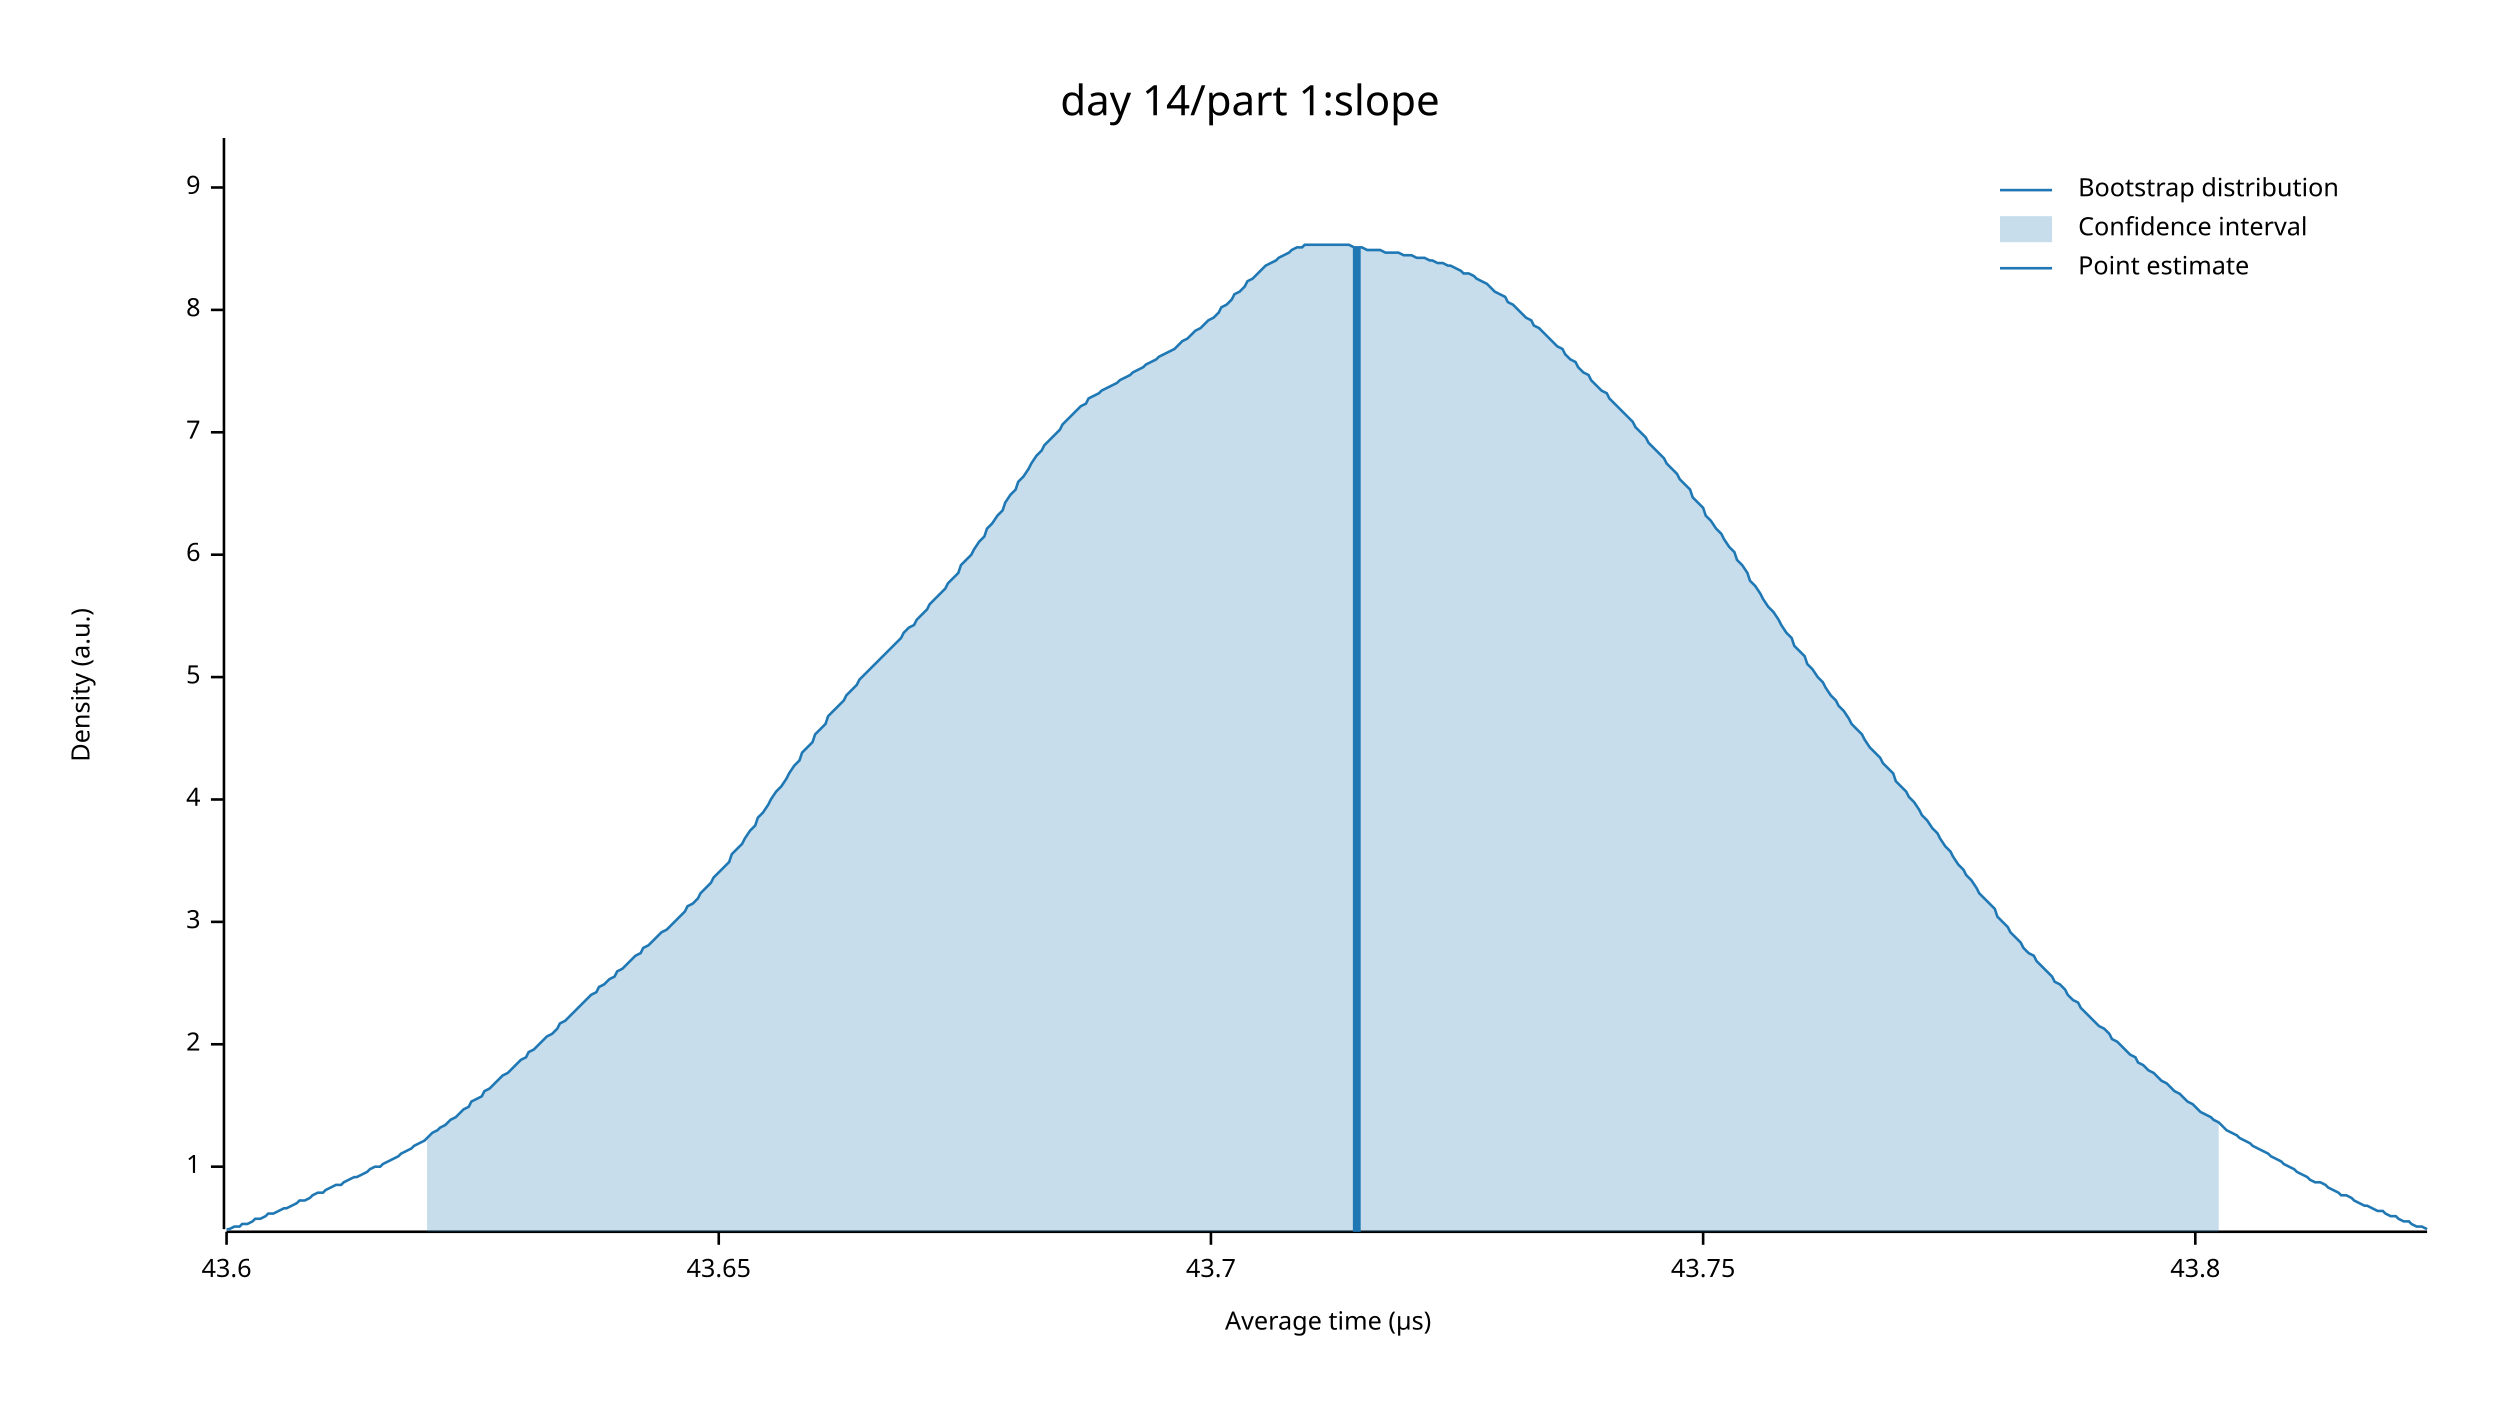
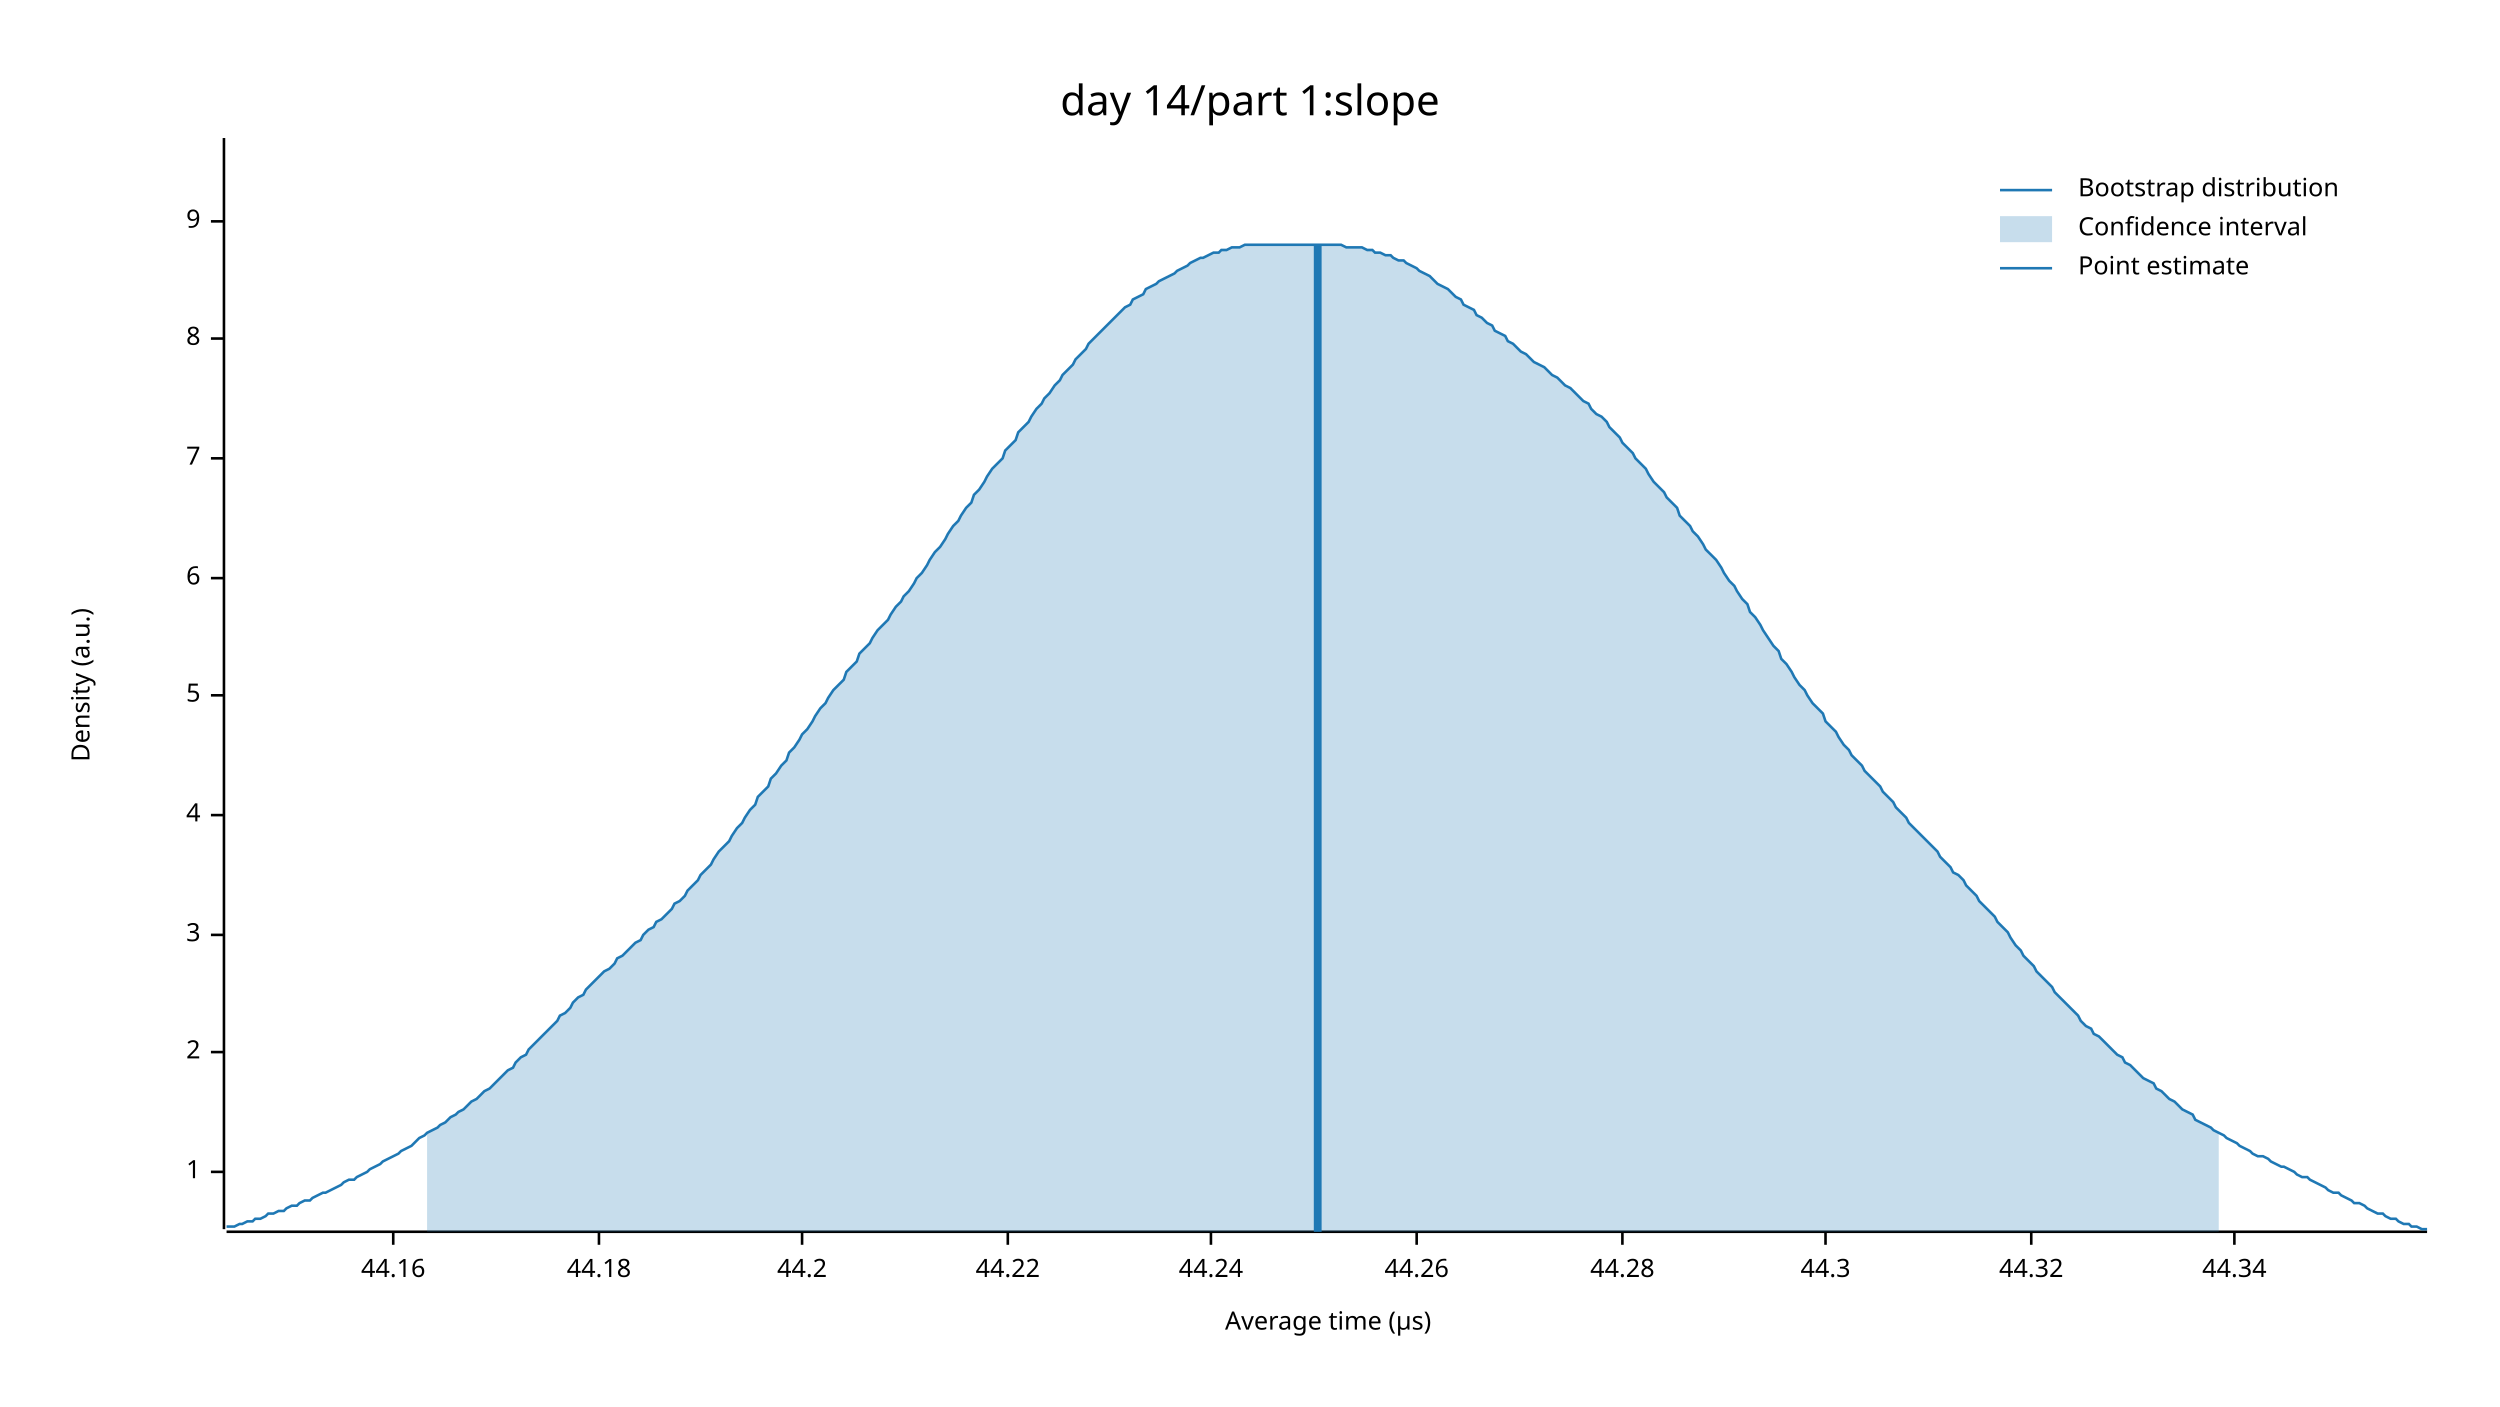
<svg xmlns="http://www.w3.org/2000/svg" width="960" height="540" viewBox="0 0 960 540">
  <text x="480" y="32" dy="0.76em" text-anchor="middle" font-family="sans-serif" font-size="16.129" opacity="1" fill="#000000">
day 14/part 1:slope
</text>
  <text x="27" y="263" dy="0.76em" text-anchor="middle" font-family="sans-serif" font-size="9.677" opacity="1" fill="#000000" transform="rotate(270, 27, 263)">
Density (a.u.)
</text>
  <text x="510" y="513" dy="-0.5ex" text-anchor="middle" font-family="sans-serif" font-size="9.677" opacity="1" fill="#000000">
Average time (µs)
</text>
  <polyline fill="none" opacity="1" stroke="#000000" stroke-width="1" points="86,53 86,472 " />
-   <text x="77" y="448" dy="0.5ex" text-anchor="end" font-family="sans-serif" font-size="9.677" opacity="1" fill="#000000">
+   <text x="77" y="450" dy="0.5ex" text-anchor="end" font-family="sans-serif" font-size="9.677" opacity="1" fill="#000000">
1
</text>
-   <polyline fill="none" opacity="1" stroke="#000000" stroke-width="1" points="81,448 86,448 " />
-   <text x="77" y="401" dy="0.5ex" text-anchor="end" font-family="sans-serif" font-size="9.677" opacity="1" fill="#000000">
+   <polyline fill="none" opacity="1" stroke="#000000" stroke-width="1" points="81,450 86,450 " />
+   <text x="77" y="404" dy="0.5ex" text-anchor="end" font-family="sans-serif" font-size="9.677" opacity="1" fill="#000000">
2
</text>
-   <polyline fill="none" opacity="1" stroke="#000000" stroke-width="1" points="81,401 86,401 " />
-   <text x="77" y="354" dy="0.5ex" text-anchor="end" font-family="sans-serif" font-size="9.677" opacity="1" fill="#000000">
+   <polyline fill="none" opacity="1" stroke="#000000" stroke-width="1" points="81,404 86,404 " />
+   <text x="77" y="359" dy="0.5ex" text-anchor="end" font-family="sans-serif" font-size="9.677" opacity="1" fill="#000000">
3
</text>
-   <polyline fill="none" opacity="1" stroke="#000000" stroke-width="1" points="81,354 86,354 " />
-   <text x="77" y="307" dy="0.5ex" text-anchor="end" font-family="sans-serif" font-size="9.677" opacity="1" fill="#000000">
+   <polyline fill="none" opacity="1" stroke="#000000" stroke-width="1" points="81,359 86,359 " />
+   <text x="77" y="313" dy="0.5ex" text-anchor="end" font-family="sans-serif" font-size="9.677" opacity="1" fill="#000000">
4
</text>
-   <polyline fill="none" opacity="1" stroke="#000000" stroke-width="1" points="81,307 86,307 " />
-   <text x="77" y="260" dy="0.5ex" text-anchor="end" font-family="sans-serif" font-size="9.677" opacity="1" fill="#000000">
+   <polyline fill="none" opacity="1" stroke="#000000" stroke-width="1" points="81,313 86,313 " />
+   <text x="77" y="267" dy="0.5ex" text-anchor="end" font-family="sans-serif" font-size="9.677" opacity="1" fill="#000000">
5
</text>
-   <polyline fill="none" opacity="1" stroke="#000000" stroke-width="1" points="81,260 86,260 " />
-   <text x="77" y="213" dy="0.5ex" text-anchor="end" font-family="sans-serif" font-size="9.677" opacity="1" fill="#000000">
+   <polyline fill="none" opacity="1" stroke="#000000" stroke-width="1" points="81,267 86,267 " />
+   <text x="77" y="222" dy="0.5ex" text-anchor="end" font-family="sans-serif" font-size="9.677" opacity="1" fill="#000000">
6
</text>
-   <polyline fill="none" opacity="1" stroke="#000000" stroke-width="1" points="81,213 86,213 " />
-   <text x="77" y="166" dy="0.5ex" text-anchor="end" font-family="sans-serif" font-size="9.677" opacity="1" fill="#000000">
+   <polyline fill="none" opacity="1" stroke="#000000" stroke-width="1" points="81,222 86,222 " />
+   <text x="77" y="176" dy="0.5ex" text-anchor="end" font-family="sans-serif" font-size="9.677" opacity="1" fill="#000000">
7
</text>
-   <polyline fill="none" opacity="1" stroke="#000000" stroke-width="1" points="81,166 86,166 " />
-   <text x="77" y="119" dy="0.5ex" text-anchor="end" font-family="sans-serif" font-size="9.677" opacity="1" fill="#000000">
+   <polyline fill="none" opacity="1" stroke="#000000" stroke-width="1" points="81,176 86,176 " />
+   <text x="77" y="130" dy="0.5ex" text-anchor="end" font-family="sans-serif" font-size="9.677" opacity="1" fill="#000000">
8
</text>
-   <polyline fill="none" opacity="1" stroke="#000000" stroke-width="1" points="81,119 86,119 " />
-   <text x="77" y="72" dy="0.5ex" text-anchor="end" font-family="sans-serif" font-size="9.677" opacity="1" fill="#000000">
+   <polyline fill="none" opacity="1" stroke="#000000" stroke-width="1" points="81,130 86,130 " />
+   <text x="77" y="85" dy="0.5ex" text-anchor="end" font-family="sans-serif" font-size="9.677" opacity="1" fill="#000000">
9
</text>
-   <polyline fill="none" opacity="1" stroke="#000000" stroke-width="1" points="81,72 86,72 " />
+   <polyline fill="none" opacity="1" stroke="#000000" stroke-width="1" points="81,85 86,85 " />
  <polyline fill="none" opacity="1" stroke="#000000" stroke-width="1" points="87,473 932,473 " />
-   <text x="87" y="483" dy="0.76em" text-anchor="middle" font-family="sans-serif" font-size="9.677" opacity="1" fill="#000000">
- 43.6
+   <text x="151" y="483" dy="0.76em" text-anchor="middle" font-family="sans-serif" font-size="9.677" opacity="1" fill="#000000">
+ 44.16
</text>
-   <polyline fill="none" opacity="1" stroke="#000000" stroke-width="1" points="87,473 87,478 " />
-   <text x="276" y="483" dy="0.76em" text-anchor="middle" font-family="sans-serif" font-size="9.677" opacity="1" fill="#000000">
- 43.65
+   <polyline fill="none" opacity="1" stroke="#000000" stroke-width="1" points="151,473 151,478 " />
+   <text x="230" y="483" dy="0.76em" text-anchor="middle" font-family="sans-serif" font-size="9.677" opacity="1" fill="#000000">
+ 44.18
</text>
-   <polyline fill="none" opacity="1" stroke="#000000" stroke-width="1" points="276,473 276,478 " />
+   <polyline fill="none" opacity="1" stroke="#000000" stroke-width="1" points="230,473 230,478 " />
+   <text x="308" y="483" dy="0.76em" text-anchor="middle" font-family="sans-serif" font-size="9.677" opacity="1" fill="#000000">
+ 44.2
+ </text>
+   <polyline fill="none" opacity="1" stroke="#000000" stroke-width="1" points="308,473 308,478 " />
+   <text x="387" y="483" dy="0.76em" text-anchor="middle" font-family="sans-serif" font-size="9.677" opacity="1" fill="#000000">
+ 44.22
+ </text>
+   <polyline fill="none" opacity="1" stroke="#000000" stroke-width="1" points="387,473 387,478 " />
  <text x="465" y="483" dy="0.76em" text-anchor="middle" font-family="sans-serif" font-size="9.677" opacity="1" fill="#000000">
- 43.7
+ 44.24
</text>
  <polyline fill="none" opacity="1" stroke="#000000" stroke-width="1" points="465,473 465,478 " />
-   <text x="654" y="483" dy="0.76em" text-anchor="middle" font-family="sans-serif" font-size="9.677" opacity="1" fill="#000000">
- 43.75
+   <text x="544" y="483" dy="0.76em" text-anchor="middle" font-family="sans-serif" font-size="9.677" opacity="1" fill="#000000">
+ 44.26
</text>
-   <polyline fill="none" opacity="1" stroke="#000000" stroke-width="1" points="654,473 654,478 " />
-   <text x="843" y="483" dy="0.76em" text-anchor="middle" font-family="sans-serif" font-size="9.677" opacity="1" fill="#000000">
- 43.8
+   <polyline fill="none" opacity="1" stroke="#000000" stroke-width="1" points="544,473 544,478 " />
+   <text x="623" y="483" dy="0.76em" text-anchor="middle" font-family="sans-serif" font-size="9.677" opacity="1" fill="#000000">
+ 44.28
</text>
-   <polyline fill="none" opacity="1" stroke="#000000" stroke-width="1" points="843,473 843,478 " />
-   <polyline fill="none" opacity="1" stroke="#1F78B4" stroke-width="1" points="87,472 88,472 90,471 92,471 93,470 95,470 97,469 98,468 100,468 102,467 103,466 105,466 107,465 109,464 110,464 112,463 114,462 115,461 117,461 119,460 120,459 122,458 124,458 125,457 127,456 129,455 131,455 132,454 134,453 136,452 137,452 139,451 141,450 142,449 144,448 146,448 147,447 149,446 151,445 153,444 154,443 156,442 158,441 159,440 161,439 163,438 164,437 166,435 168,434 169,433 171,432 173,430 175,429 176,428 178,426 180,425 181,423 183,422 185,421 186,419 188,418 190,416 191,415 193,413 195,412 197,410 198,409 200,407 202,406 203,404 205,403 207,401 208,400 210,398 212,397 214,395 215,393 217,392 219,390 220,389 222,387 224,385 225,384 227,382 229,381 230,379 232,378 234,376 236,375 237,373 239,372 241,370 242,369 244,367 246,366 247,364 249,363 251,361 252,360 254,358 256,357 258,355 259,354 261,352 263,350 264,348 266,347 268,345 269,343 271,341 273,339 274,337 276,335 278,333 280,331 281,328 283,326 285,324 286,322 288,319 290,317 291,314 293,312 295,309 296,307 298,304 300,302 302,299 303,297 305,294 307,292 308,289 310,287 312,285 313,282 315,280 317,278 318,275 320,273 322,271 324,269 325,267 327,265 329,263 330,261 332,259 334,257 335,256 337,254 339,252 341,250 342,249 344,247 346,245 347,243 349,241 351,240 352,238 354,236 356,234 357,232 359,230 361,228 363,226 364,224 366,222 368,220 369,217 371,215 373,213 374,211 376,208 378,206 379,203 381,201 383,198 385,196 386,193 388,190 390,188 391,185 393,183 395,180 396,178 398,175 400,173 401,171 403,169 405,167 407,165 408,163 410,161 412,159 413,158 415,156 417,155 418,153 420,152 422,151 423,150 425,149 427,148 429,147 430,146 432,145 434,144 435,143 437,142 439,141 440,140 442,139 444,138 445,137 447,136 449,135 451,134 452,133 454,131 456,130 457,129 459,127 461,126 462,125 464,123 466,122 468,120 469,118 471,117 473,115 474,113 476,112 478,110 479,108 481,107 483,105 484,104 486,102 488,101 490,100 491,99 493,98 495,97 496,96 498,95 500,95 501,94 503,94 505,94 506,94 508,94 510,94 512,94 513,94 515,94 517,94 518,94 520,95 522,95 523,95 525,96 527,96 528,96 530,96 532,97 534,97 535,97 537,97 539,98 540,98 542,98 544,99 545,99 547,99 549,100 550,100 552,101 554,101 556,102 557,102 559,103 561,104 562,105 564,105 566,106 567,107 569,108 571,109 573,111 574,112 576,113 578,114 579,116 581,117 583,119 584,120 586,122 588,123 589,125 591,126 593,128 595,130 596,131 598,133 600,134 601,136 603,138 605,139 606,141 608,143 610,144 611,146 613,148 615,150 617,151 618,153 620,155 622,157 623,158 625,160 627,162 628,164 630,166 632,168 633,170 635,172 637,174 639,176 640,178 642,180 644,182 645,184 647,186 649,188 650,191 652,193 654,195 655,198 657,200 659,203 661,205 662,207 664,210 666,212 667,215 669,217 671,220 672,223 674,225 676,228 677,230 679,233 681,235 683,238 684,240 686,243 688,245 689,248 691,250 693,252 694,255 696,257 698,260 700,262 701,264 703,267 705,269 706,271 708,273 710,276 711,278 713,280 715,282 716,284 718,287 720,289 722,291 723,293 725,295 727,297 728,300 730,302 732,304 733,306 735,308 737,311 738,313 740,315 742,318 744,320 745,322 747,325 749,327 750,329 752,332 754,334 755,336 757,338 759,341 760,343 762,345 764,347 766,349 767,352 769,354 771,356 772,358 774,360 776,362 777,364 779,366 781,367 782,369 784,371 786,373 788,375 789,377 791,378 793,380 794,382 796,384 798,385 799,387 801,389 803,391 804,392 806,394 808,395 810,397 811,399 813,400 815,402 816,403 818,405 820,406 821,408 823,409 825,411 827,412 828,413 830,415 832,416 833,417 835,419 837,420 838,421 840,423 842,424 843,425 845,427 847,428 849,429 850,430 852,431 854,433 855,434 857,435 859,436 860,437 862,438 864,439 865,440 867,441 869,442 871,443 872,444 874,445 876,446 877,447 879,448 881,449 882,450 884,451 886,452 887,453 889,454 891,454 893,455 894,456 896,457 898,458 899,459 901,459 903,460 904,461 906,462 908,463 909,463 911,464 913,465 915,465 916,466 918,467 920,467 921,468 923,469 925,469 926,470 928,471 930,471 932,472 " />
-   <polygon opacity="0.25" fill="#1F78B4" points="164,437 166,435 168,434 169,433 171,432 173,430 175,429 176,428 178,426 180,425 181,423 183,422 185,421 186,419 188,418 190,416 191,415 193,413 195,412 197,410 198,409 200,407 202,406 203,404 205,403 207,401 208,400 210,398 212,397 214,395 215,393 217,392 219,390 220,389 222,387 224,385 225,384 227,382 229,381 230,379 232,378 234,376 236,375 237,373 239,372 241,370 242,369 244,367 246,366 247,364 249,363 251,361 252,360 254,358 256,357 258,355 259,354 261,352 263,350 264,348 266,347 268,345 269,343 271,341 273,339 274,337 276,335 278,333 280,331 281,328 283,326 285,324 286,322 288,319 290,317 291,314 293,312 295,309 296,307 298,304 300,302 302,299 303,297 305,294 307,292 308,289 310,287 312,285 313,282 315,280 317,278 318,275 320,273 322,271 324,269 325,267 327,265 329,263 330,261 332,259 334,257 335,256 337,254 339,252 341,250 342,249 344,247 346,245 347,243 349,241 351,240 352,238 354,236 356,234 357,232 359,230 361,228 363,226 364,224 366,222 368,220 369,217 371,215 373,213 374,211 376,208 378,206 379,203 381,201 383,198 385,196 386,193 388,190 390,188 391,185 393,183 395,180 396,178 398,175 400,173 401,171 403,169 405,167 407,165 408,163 410,161 412,159 413,158 415,156 417,155 418,153 420,152 422,151 423,150 425,149 427,148 429,147 430,146 432,145 434,144 435,143 437,142 439,141 440,140 442,139 444,138 445,137 447,136 449,135 451,134 452,133 454,131 456,130 457,129 459,127 461,126 462,125 464,123 466,122 468,120 469,118 471,117 473,115 474,113 476,112 478,110 479,108 481,107 483,105 484,104 486,102 488,101 490,100 491,99 493,98 495,97 496,96 498,95 500,95 501,94 503,94 505,94 506,94 508,94 510,94 512,94 513,94 515,94 517,94 518,94 520,95 522,95 523,95 525,96 527,96 528,96 530,96 532,97 534,97 535,97 537,97 539,98 540,98 542,98 544,99 545,99 547,99 549,100 550,100 552,101 554,101 556,102 557,102 559,103 561,104 562,105 564,105 566,106 567,107 569,108 571,109 573,111 574,112 576,113 578,114 579,116 581,117 583,119 584,120 586,122 588,123 589,125 591,126 593,128 595,130 596,131 598,133 600,134 601,136 603,138 605,139 606,141 608,143 610,144 611,146 613,148 615,150 617,151 618,153 620,155 622,157 623,158 625,160 627,162 628,164 630,166 632,168 633,170 635,172 637,174 639,176 640,178 642,180 644,182 645,184 647,186 649,188 650,191 652,193 654,195 655,198 657,200 659,203 661,205 662,207 664,210 666,212 667,215 669,217 671,220 672,223 674,225 676,228 677,230 679,233 681,235 683,238 684,240 686,243 688,245 689,248 691,250 693,252 694,255 696,257 698,260 700,262 701,264 703,267 705,269 706,271 708,273 710,276 711,278 713,280 715,282 716,284 718,287 720,289 722,291 723,293 725,295 727,297 728,300 730,302 732,304 733,306 735,308 737,311 738,313 740,315 742,318 744,320 745,322 747,325 749,327 750,329 752,332 754,334 755,336 757,338 759,341 760,343 762,345 764,347 766,349 767,352 769,354 771,356 772,358 774,360 776,362 777,364 779,366 781,367 782,369 784,371 786,373 788,375 789,377 791,378 793,380 794,382 796,384 798,385 799,387 801,389 803,391 804,392 806,394 808,395 810,397 811,399 813,400 815,402 816,403 818,405 820,406 821,408 823,409 825,411 827,412 828,413 830,415 832,416 833,417 835,419 837,420 838,421 840,423 842,424 843,425 845,427 847,428 849,429 850,430 852,431 852,473 164,473 " />
-   <polyline fill="none" opacity="1" stroke="#1F78B4" stroke-width="3" points="521,473 521,95 " />
+   <polyline fill="none" opacity="1" stroke="#000000" stroke-width="1" points="623,473 623,478 " />
+   <text x="701" y="483" dy="0.76em" text-anchor="middle" font-family="sans-serif" font-size="9.677" opacity="1" fill="#000000">
+ 44.3
+ </text>
+   <polyline fill="none" opacity="1" stroke="#000000" stroke-width="1" points="701,473 701,478 " />
+   <text x="780" y="483" dy="0.76em" text-anchor="middle" font-family="sans-serif" font-size="9.677" opacity="1" fill="#000000">
+ 44.32
+ </text>
+   <polyline fill="none" opacity="1" stroke="#000000" stroke-width="1" points="780,473 780,478 " />
+   <text x="858" y="483" dy="0.76em" text-anchor="middle" font-family="sans-serif" font-size="9.677" opacity="1" fill="#000000">
+ 44.34
+ </text>
+   <polyline fill="none" opacity="1" stroke="#000000" stroke-width="1" points="858,473 858,478 " />
+   <polyline fill="none" opacity="1" stroke="#1F78B4" stroke-width="1" points="87,471 88,471 90,471 92,470 93,470 95,469 97,469 98,468 100,468 102,467 103,466 105,466 107,465 109,465 110,464 112,463 114,463 115,462 117,461 119,461 120,460 122,459 124,458 125,458 127,457 129,456 131,455 132,454 134,453 136,453 137,452 139,451 141,450 142,449 144,448 146,447 147,446 149,445 151,444 153,443 154,442 156,441 158,440 159,439 161,437 163,436 164,435 166,434 168,433 169,432 171,431 173,429 175,428 176,427 178,426 180,424 181,423 183,422 185,420 186,419 188,418 190,416 191,415 193,413 195,411 197,410 198,408 200,406 202,405 203,403 205,401 207,399 208,398 210,396 212,394 214,392 215,390 217,389 219,387 220,385 222,383 224,382 225,380 227,378 229,376 230,375 232,373 234,372 236,370 237,368 239,367 241,365 242,364 244,362 246,361 247,359 249,357 251,356 252,354 254,353 256,351 258,349 259,347 261,346 263,344 264,342 266,340 268,338 269,336 271,334 273,332 274,330 276,327 278,325 280,323 281,321 283,318 285,316 286,314 288,311 290,309 291,306 293,304 295,302 296,299 298,297 300,294 302,292 303,289 305,287 307,284 308,282 310,280 312,277 313,275 315,272 317,270 318,268 320,265 322,263 324,261 325,258 327,256 329,254 330,251 332,249 334,247 335,245 337,242 339,240 341,238 342,236 344,233 346,231 347,229 349,227 351,224 352,222 354,220 356,217 357,215 359,212 361,210 363,207 364,205 366,202 368,200 369,198 371,195 373,193 374,190 376,188 378,185 379,183 381,180 383,178 385,176 386,173 388,171 390,169 391,166 393,164 395,162 396,160 398,157 400,155 401,153 403,151 405,148 407,146 408,144 410,142 412,140 413,138 415,136 417,134 418,132 420,130 422,128 423,127 425,125 427,123 429,121 430,120 432,118 434,117 435,115 437,114 439,113 440,111 442,110 444,109 445,108 447,107 449,106 451,105 452,104 454,103 456,102 457,101 459,100 461,99 462,99 464,98 466,97 468,97 469,96 471,96 473,95 474,95 476,95 478,94 479,94 481,94 483,94 484,94 486,94 488,94 490,94 491,94 493,94 495,94 496,94 498,94 500,94 501,94 503,94 505,94 506,94 508,94 510,94 512,94 513,94 515,94 517,95 518,95 520,95 522,95 523,95 525,96 527,96 528,97 530,97 532,98 534,98 535,99 537,100 539,100 540,101 542,102 544,103 545,104 547,105 549,106 550,107 552,109 554,110 556,111 557,112 559,114 561,115 562,117 564,118 566,119 567,121 569,122 571,124 573,125 574,127 576,128 578,129 579,131 581,132 583,134 584,135 586,136 588,138 589,139 591,140 593,141 595,143 596,144 598,145 600,147 601,148 603,149 605,151 606,152 608,154 610,155 611,157 613,159 615,160 617,162 618,164 620,166 622,168 623,170 625,172 627,174 628,176 630,178 632,180 633,182 635,185 637,187 639,189 640,191 642,193 644,195 645,198 647,200 649,202 650,204 652,206 654,209 655,211 657,213 659,215 661,218 662,220 664,223 666,225 667,227 669,230 671,232 672,235 674,237 676,240 677,242 679,245 681,248 683,250 684,253 686,255 688,258 689,260 691,263 693,265 694,267 696,270 698,272 700,274 701,277 703,279 705,281 706,283 708,286 710,288 711,290 713,292 715,294 716,296 718,298 720,300 722,302 723,304 725,306 727,308 728,310 730,312 732,314 733,316 735,318 737,320 738,321 740,323 742,325 744,327 745,329 747,331 749,333 750,335 752,336 754,338 755,340 757,342 759,344 760,346 762,348 764,350 766,352 767,354 769,356 771,358 772,360 774,363 776,365 777,367 779,369 781,371 782,373 784,375 786,377 788,379 789,381 791,383 793,385 794,386 796,388 798,390 799,392 801,394 803,395 804,397 806,398 808,400 810,402 811,403 813,405 815,406 816,408 818,409 820,411 821,412 823,414 825,415 827,416 828,418 830,419 832,421 833,422 835,423 837,425 838,426 840,427 842,428 843,430 845,431 847,432 849,433 850,434 852,435 854,436 855,437 857,438 859,439 860,440 862,441 864,442 865,443 867,444 869,444 871,445 872,446 874,447 876,448 877,448 879,449 881,450 882,451 884,452 886,452 887,453 889,454 891,455 893,456 894,457 896,458 898,458 899,459 901,460 903,461 904,462 906,462 908,463 909,464 911,465 913,466 915,466 916,467 918,468 920,468 921,469 923,470 925,470 926,471 928,471 930,472 932,472 " />
+   <polygon opacity="0.25" fill="#1F78B4" points="164,435 166,434 168,433 169,432 171,431 173,429 175,428 176,427 178,426 180,424 181,423 183,422 185,420 186,419 188,418 190,416 191,415 193,413 195,411 197,410 198,408 200,406 202,405 203,403 205,401 207,399 208,398 210,396 212,394 214,392 215,390 217,389 219,387 220,385 222,383 224,382 225,380 227,378 229,376 230,375 232,373 234,372 236,370 237,368 239,367 241,365 242,364 244,362 246,361 247,359 249,357 251,356 252,354 254,353 256,351 258,349 259,347 261,346 263,344 264,342 266,340 268,338 269,336 271,334 273,332 274,330 276,327 278,325 280,323 281,321 283,318 285,316 286,314 288,311 290,309 291,306 293,304 295,302 296,299 298,297 300,294 302,292 303,289 305,287 307,284 308,282 310,280 312,277 313,275 315,272 317,270 318,268 320,265 322,263 324,261 325,258 327,256 329,254 330,251 332,249 334,247 335,245 337,242 339,240 341,238 342,236 344,233 346,231 347,229 349,227 351,224 352,222 354,220 356,217 357,215 359,212 361,210 363,207 364,205 366,202 368,200 369,198 371,195 373,193 374,190 376,188 378,185 379,183 381,180 383,178 385,176 386,173 388,171 390,169 391,166 393,164 395,162 396,160 398,157 400,155 401,153 403,151 405,148 407,146 408,144 410,142 412,140 413,138 415,136 417,134 418,132 420,130 422,128 423,127 425,125 427,123 429,121 430,120 432,118 434,117 435,115 437,114 439,113 440,111 442,110 444,109 445,108 447,107 449,106 451,105 452,104 454,103 456,102 457,101 459,100 461,99 462,99 464,98 466,97 468,97 469,96 471,96 473,95 474,95 476,95 478,94 479,94 481,94 483,94 484,94 486,94 488,94 490,94 491,94 493,94 495,94 496,94 498,94 500,94 501,94 503,94 505,94 506,94 508,94 510,94 512,94 513,94 515,94 517,95 518,95 520,95 522,95 523,95 525,96 527,96 528,97 530,97 532,98 534,98 535,99 537,100 539,100 540,101 542,102 544,103 545,104 547,105 549,106 550,107 552,109 554,110 556,111 557,112 559,114 561,115 562,117 564,118 566,119 567,121 569,122 571,124 573,125 574,127 576,128 578,129 579,131 581,132 583,134 584,135 586,136 588,138 589,139 591,140 593,141 595,143 596,144 598,145 600,147 601,148 603,149 605,151 606,152 608,154 610,155 611,157 613,159 615,160 617,162 618,164 620,166 622,168 623,170 625,172 627,174 628,176 630,178 632,180 633,182 635,185 637,187 639,189 640,191 642,193 644,195 645,198 647,200 649,202 650,204 652,206 654,209 655,211 657,213 659,215 661,218 662,220 664,223 666,225 667,227 669,230 671,232 672,235 674,237 676,240 677,242 679,245 681,248 683,250 684,253 686,255 688,258 689,260 691,263 693,265 694,267 696,270 698,272 700,274 701,277 703,279 705,281 706,283 708,286 710,288 711,290 713,292 715,294 716,296 718,298 720,300 722,302 723,304 725,306 727,308 728,310 730,312 732,314 733,316 735,318 737,320 738,321 740,323 742,325 744,327 745,329 747,331 749,333 750,335 752,336 754,338 755,340 757,342 759,344 760,346 762,348 764,350 766,352 767,354 769,356 771,358 772,360 774,363 776,365 777,367 779,369 781,371 782,373 784,375 786,377 788,379 789,381 791,383 793,385 794,386 796,388 798,390 799,392 801,394 803,395 804,397 806,398 808,400 810,402 811,403 813,405 815,406 816,408 818,409 820,411 821,412 823,414 825,415 827,416 828,418 830,419 832,421 833,422 835,423 837,425 838,426 840,427 842,428 843,430 845,431 847,432 849,433 850,434 852,435 852,473 164,473 " />
+   <polyline fill="none" opacity="1" stroke="#1F78B4" stroke-width="3" points="506,473 506,94 " />
  <text x="798" y="68" dy="0.76em" text-anchor="start" font-family="sans-serif" font-size="9.677" opacity="1" fill="#000000">
Bootstrap distribution
</text>
  <text x="798" y="83" dy="0.76em" text-anchor="start" font-family="sans-serif" font-size="9.677" opacity="1" fill="#000000">
Confidence interval
</text>
  <text x="798" y="98" dy="0.76em" text-anchor="start" font-family="sans-serif" font-size="9.677" opacity="1" fill="#000000">
Point estimate
</text>
  <polyline fill="none" opacity="1" stroke="#1F78B4" stroke-width="1" points="768,73 788,73 " />
  <rect x="768" y="83" width="20" height="10" opacity="0.25" fill="#1F78B4" stroke="none" />
  <polyline fill="none" opacity="1" stroke="#1F78B4" stroke-width="1" points="768,103 788,103 " />
</svg>
